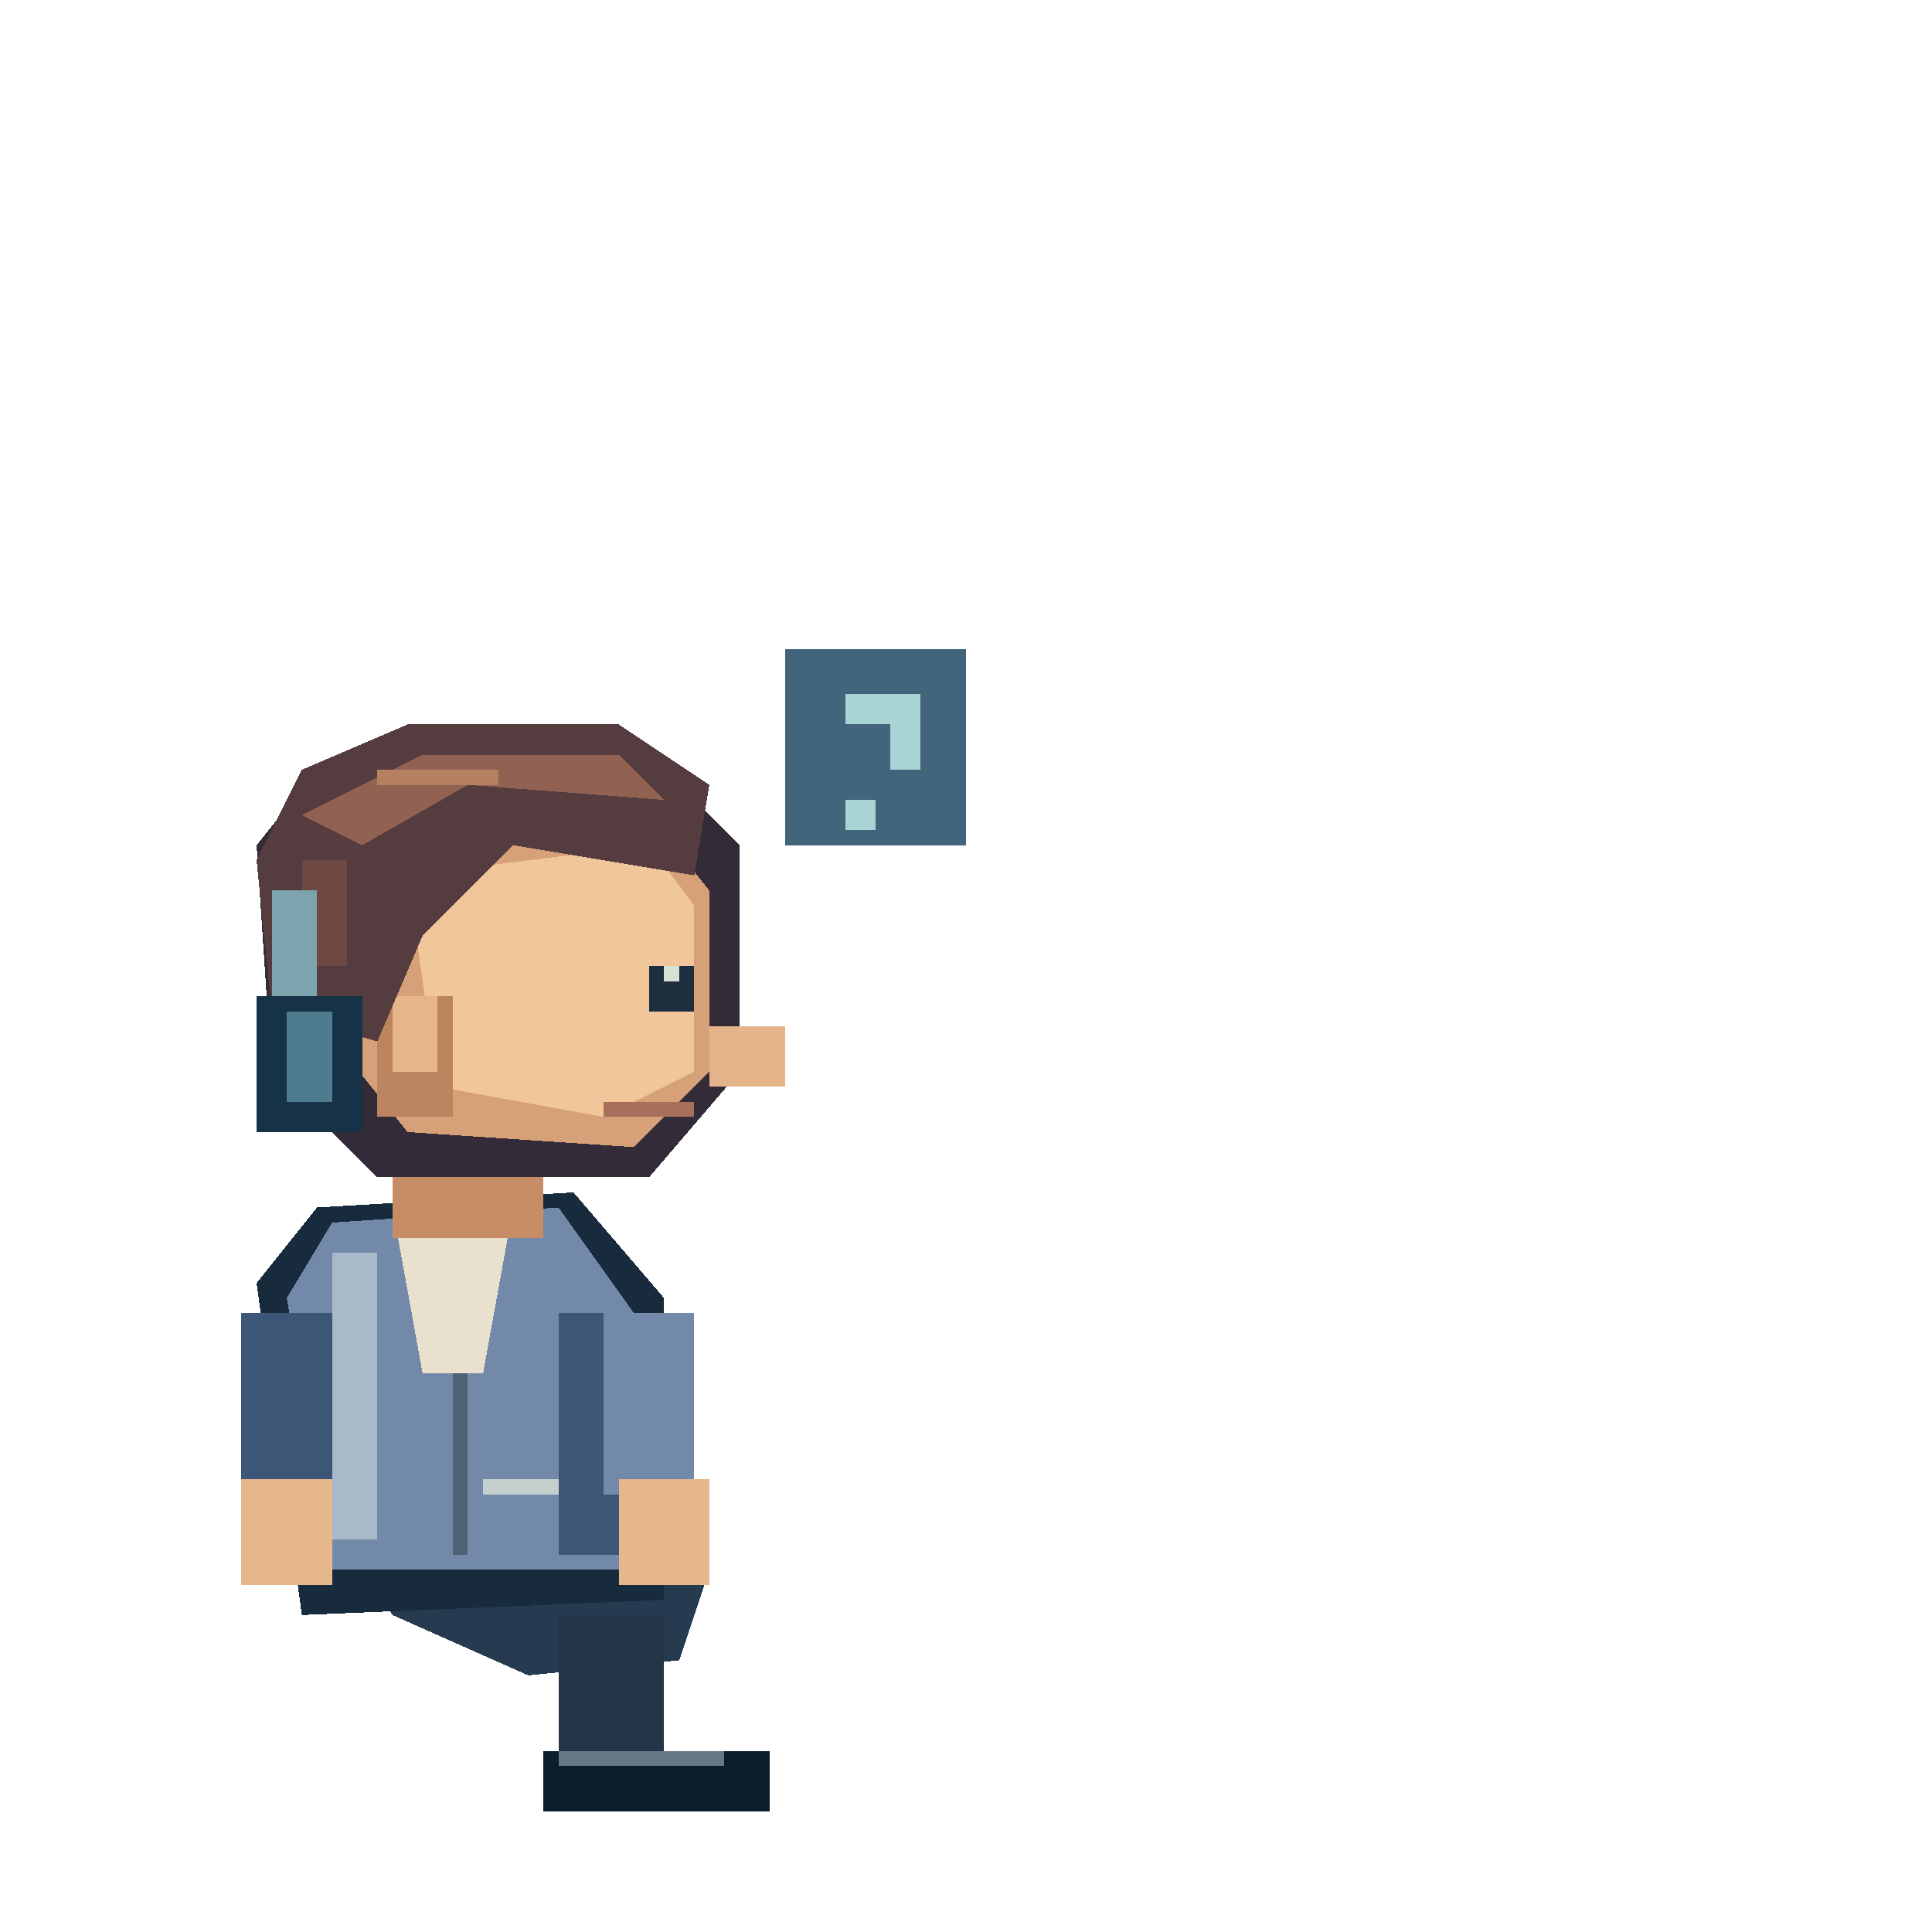
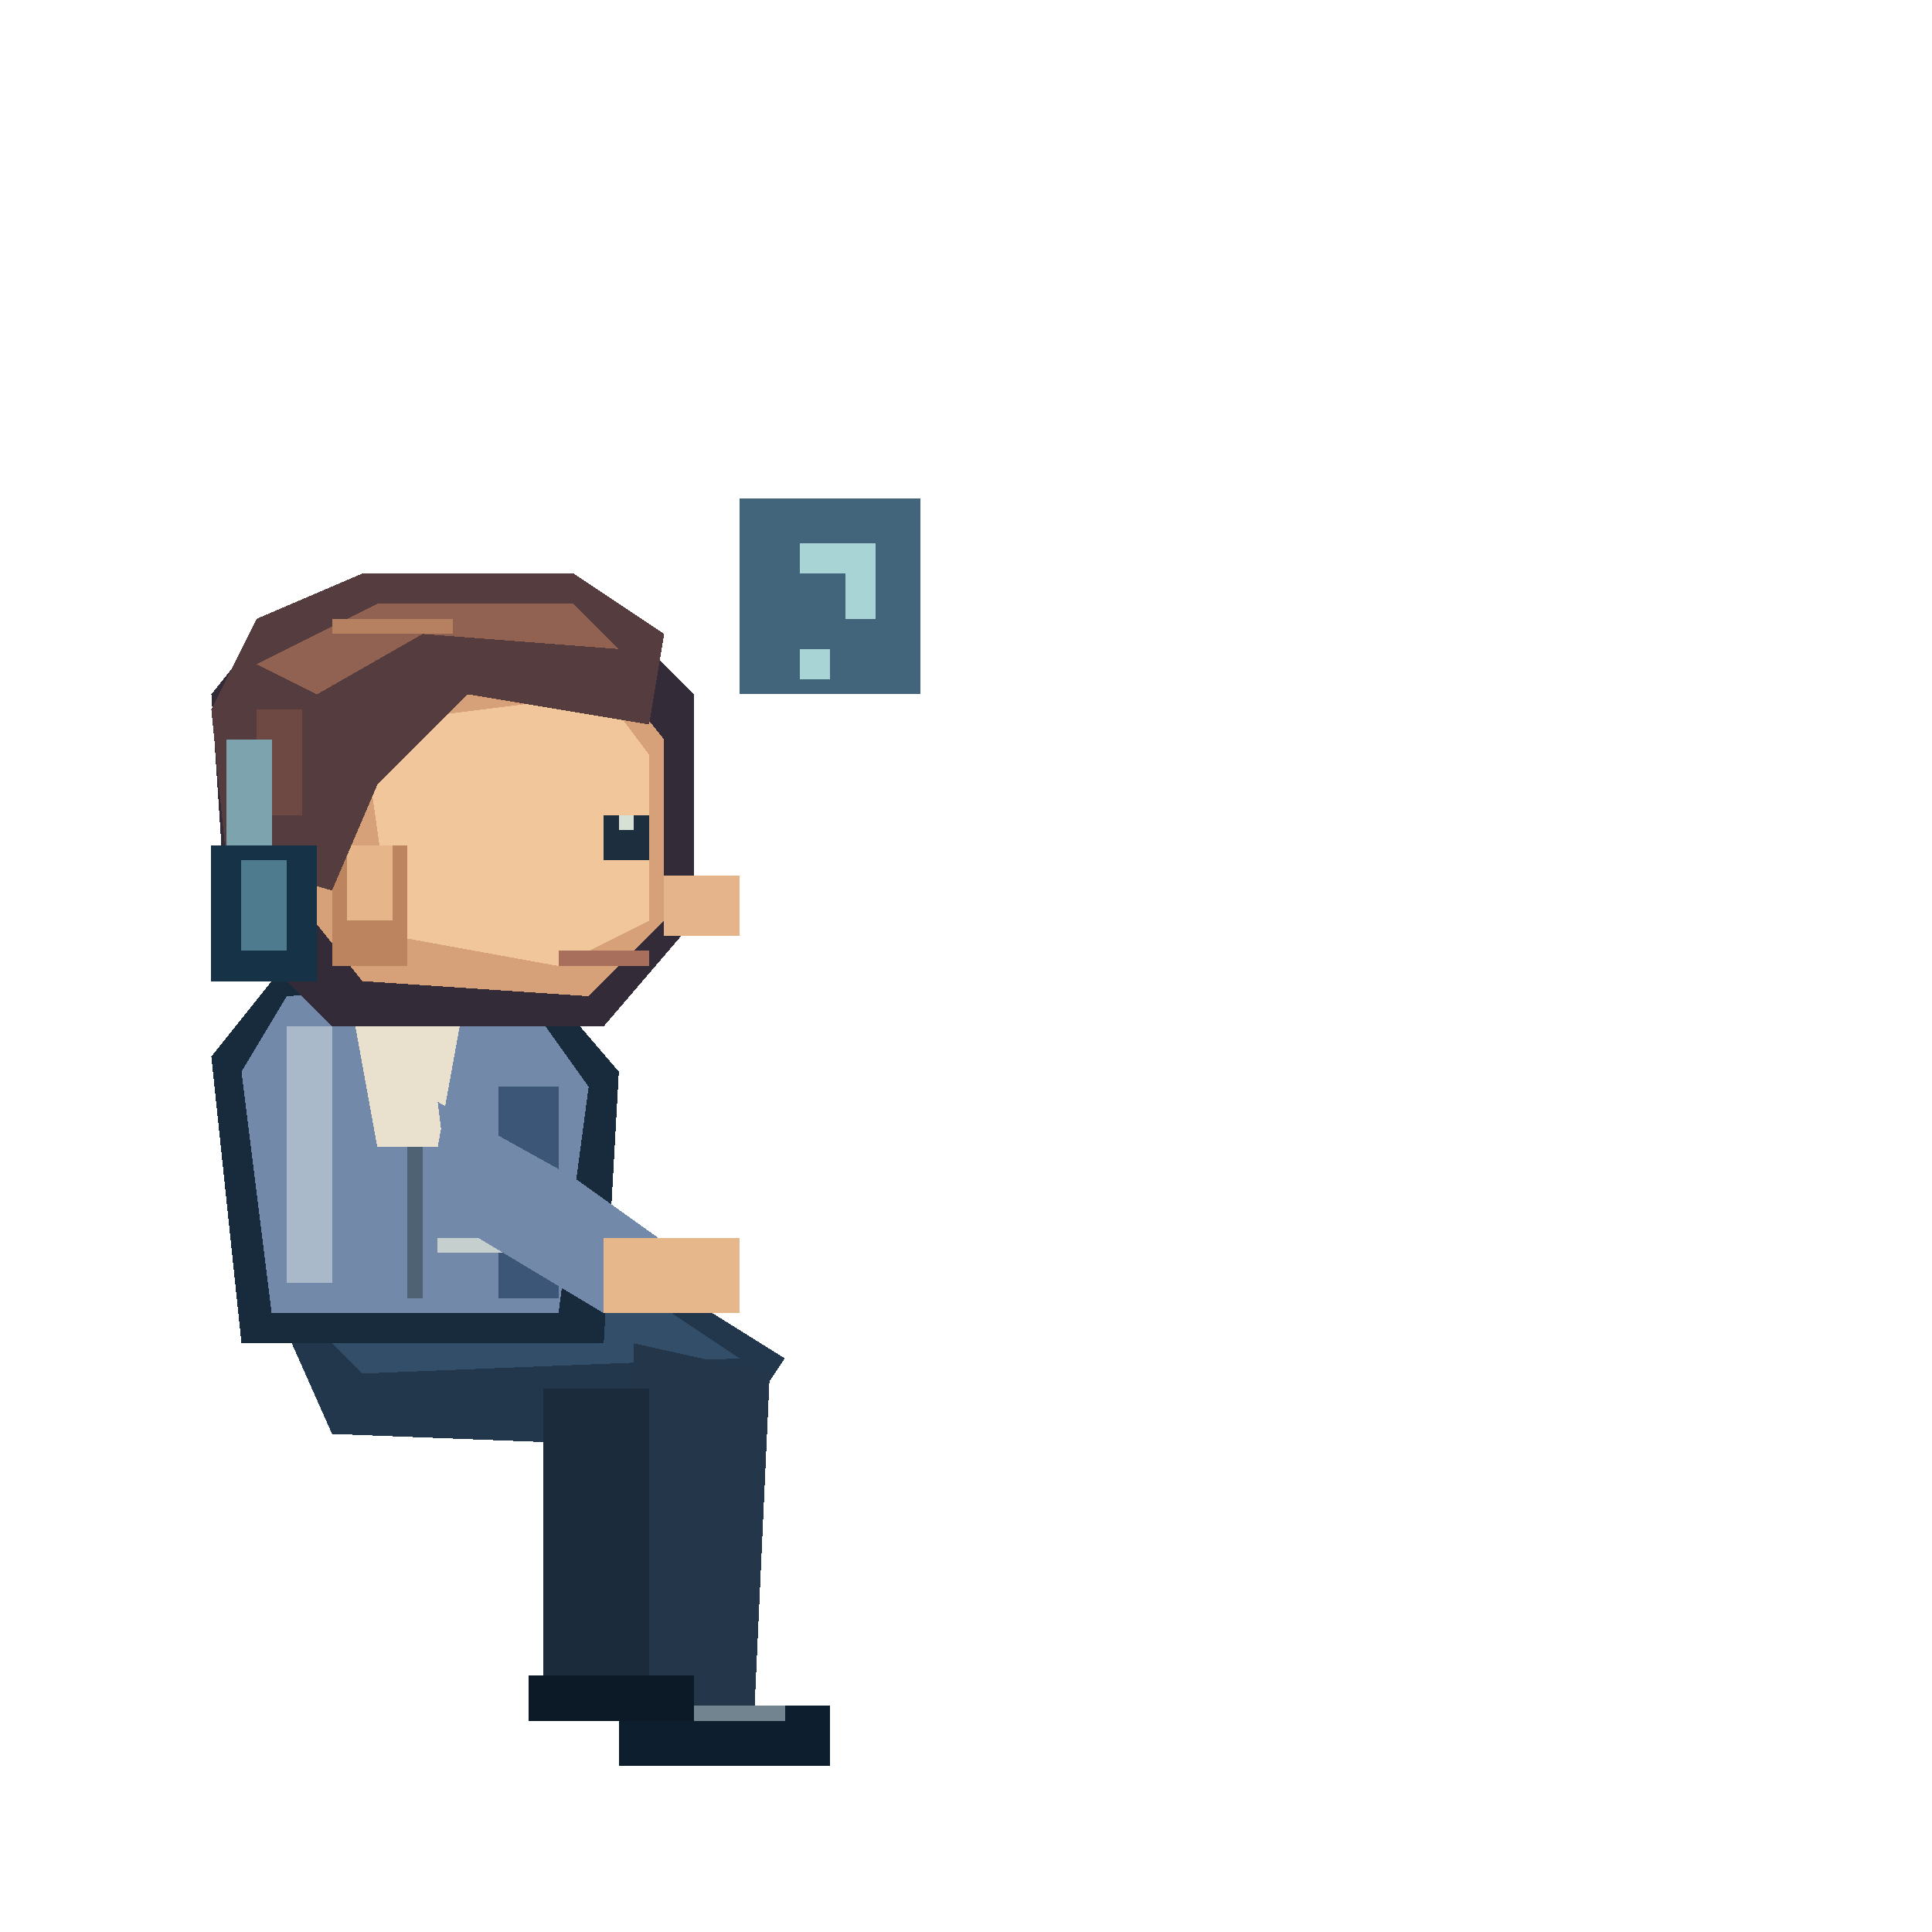
<svg xmlns="http://www.w3.org/2000/svg" width="128" height="128" viewBox="0 0 128 128" shape-rendering="crispEdges">
-   <polygon points="22,100 43,99 47,104 45,110 35,111 26,107" fill="#263b50" />
-   <rect x="37" y="107" width="7" height="10" fill="#243548" />
-   <rect x="36" y="116" width="15" height="4" fill="#0c1d2c" />
-   <rect x="37" y="116" width="11" height="1" fill="#687985" />
-   <polygon points="21,80 38,79 44,86 44,106 20,107 17,85" fill="#172b3d" />
-   <polygon points="22,81 37,80 42,87 41,104 22,104 19,86" fill="#7389a9" />
-   <rect x="22" y="83" width="3" height="19" fill="#a9b9c9" />
-   <rect x="37" y="87" width="4" height="16" fill="#3c5678" />
-   <polygon points="26,80 34,80 32,91 28,91" fill="#e9e1cd" />
-   <rect x="30" y="91" width="1" height="12" fill="#4e6274" />
-   <rect x="32" y="98" width="5" height="1" fill="#c5cfce" />
-   <rect x="26" y="74" width="10" height="8" fill="#c68d67" />
-   <polygon points="17,56 21,51 43,50 49,56 49,71 43,78 25,78 18,71" fill="#332c38" />
-   <polygon points="23,56 43,54 47,59 47,71 42,76 27,75 23,70" fill="#d6a078" />
-   <polygon points="27,58 43,56 46,60 46,71 40,74 29,72" fill="#f0c69a" />
-   <rect x="43" y="64" width="3" height="3" fill="#1d2e3e" />
-   <rect x="44" y="64" width="1" height="1" fill="#d7e0d4" />
-   <rect x="47" y="68" width="5" height="4" fill="#e5b48a" />
-   <rect x="40" y="73" width="6" height="1" fill="#a76f5c" />
-   <rect x="25" y="66" width="5" height="8" fill="#bc845f" />
-   <rect x="26" y="66" width="3" height="5" fill="#e6b68a" />
-   <polygon points="17,57 20,51 27,48 41,48 47,52 46,58 34,56 28,62 25,69 18,67" fill="#553c3e" />
-   <polygon points="20,54 28,50 41,50 44,53 31,52 24,56" fill="#916151" />
-   <rect x="20" y="57" width="3" height="7" fill="#6e4843" />
-   <rect x="25" y="51" width="8" height="1" fill="#b68160" />
-   <rect x="18" y="59" width="3" height="12" fill="#7da3af" />
-   <rect x="17" y="66" width="7" height="9" fill="#153247" />
-   <rect x="19" y="67" width="3" height="6" fill="#4f7b8e" />
-   <rect x="16" y="87" width="6" height="12" fill="#3c5678" />
-   <rect x="16" y="98" width="6" height="7" fill="#e5b78b" />
-   <rect x="40" y="87" width="6" height="12" fill="#7389a9" />
-   <rect x="41" y="98" width="6" height="7" fill="#e5b78b" />
-   <rect x="52" y="43" width="12" height="13" fill="#42657b" />
-   <rect x="56" y="46" width="5" height="2" fill="#a8d4d6" />
-   <rect x="59" y="48" width="2" height="3" fill="#a8d4d6" />
-   <rect x="56" y="53" width="2" height="2" fill="#a8d4d6" />
+   <polygon points="18,86 44,85 52,90 48,96 22,95" fill="#22374b" />
+   <polygon points="20,87 43,86 49,90 24,91" fill="#334e68" />
+   <polygon points="42,89 51,91 50,113 42,113" fill="#24364a" />
+   <polygon points="36,92 43,92 43,111 36,111" fill="#1b2b3c" />
+   <rect x="41" y="113" width="14" height="4" fill="#0d1e2e" />
+   <rect x="42" y="113" width="10" height="1" fill="#718490" />
+   <rect x="35" y="111" width="11" height="3" fill="#0c1a28" />
+   <polygon points="18,65 35,64 41,71 40,89 16,89 14,70" fill="#172b3d" />
+   <polygon points="19,66 34,65 39,72 37,87 18,87 16,71" fill="#7389a9" />
+   <rect x="19" y="68" width="3" height="17" fill="#a9b9c9" />
+   <rect x="33" y="72" width="4" height="14" fill="#3c5678" />
+   <polygon points="23,65 31,65 29,76 25,76" fill="#e9e1cd" />
+   <rect x="27" y="76" width="1" height="10" fill="#4e6274" />
+   <rect x="29" y="82" width="5" height="1" fill="#c5cfce" />
+   <rect x="23" y="59" width="10" height="8" fill="#c68d67" />
+   <polygon points="14,46 18,41 40,40 46,46 46,61 40,68 22,68 15,61" fill="#332c38" />
+   <polygon points="20,46 40,44 44,49 44,61 39,66 24,65 20,60" fill="#d6a078" />
+   <polygon points="24,48 40,46 43,50 43,61 37,64 26,62" fill="#f0c69a" />
+   <rect x="40" y="54" width="3" height="3" fill="#1d2e3e" />
+   <rect x="41" y="54" width="1" height="1" fill="#d7e0d4" />
+   <rect x="44" y="58" width="5" height="4" fill="#e5b48a" />
+   <rect x="37" y="63" width="6" height="1" fill="#a76f5c" />
+   <rect x="22" y="56" width="5" height="8" fill="#bc845f" />
+   <rect x="23" y="56" width="3" height="5" fill="#e6b68a" />
+   <polygon points="14,47 17,41 24,38 38,38 44,42 43,48 31,46 25,52 22,59 15,57" fill="#553c3e" />
+   <polygon points="17,44 25,40 38,40 41,43 28,42 21,46" fill="#916151" />
+   <rect x="17" y="47" width="3" height="7" fill="#6e4843" />
+   <rect x="22" y="41" width="8" height="1" fill="#b68160" />
+   <rect x="15" y="49" width="3" height="12" fill="#7da3af" />
+   <rect x="14" y="56" width="7" height="9" fill="#153247" />
+   <rect x="16" y="57" width="3" height="6" fill="#4f7b8e" />
+   <polygon points="29,73 38,78 45,83 40,87 30,81" fill="#7389a9" />
+   <rect x="40" y="82" width="9" height="5" fill="#e5b78b" />
+   <rect x="49" y="33" width="12" height="13" fill="#42657b" />
+   <rect x="53" y="36" width="5" height="2" fill="#a8d4d6" />
+   <rect x="56" y="38" width="2" height="3" fill="#a8d4d6" />
+   <rect x="53" y="43" width="2" height="2" fill="#a8d4d6" />
</svg>
